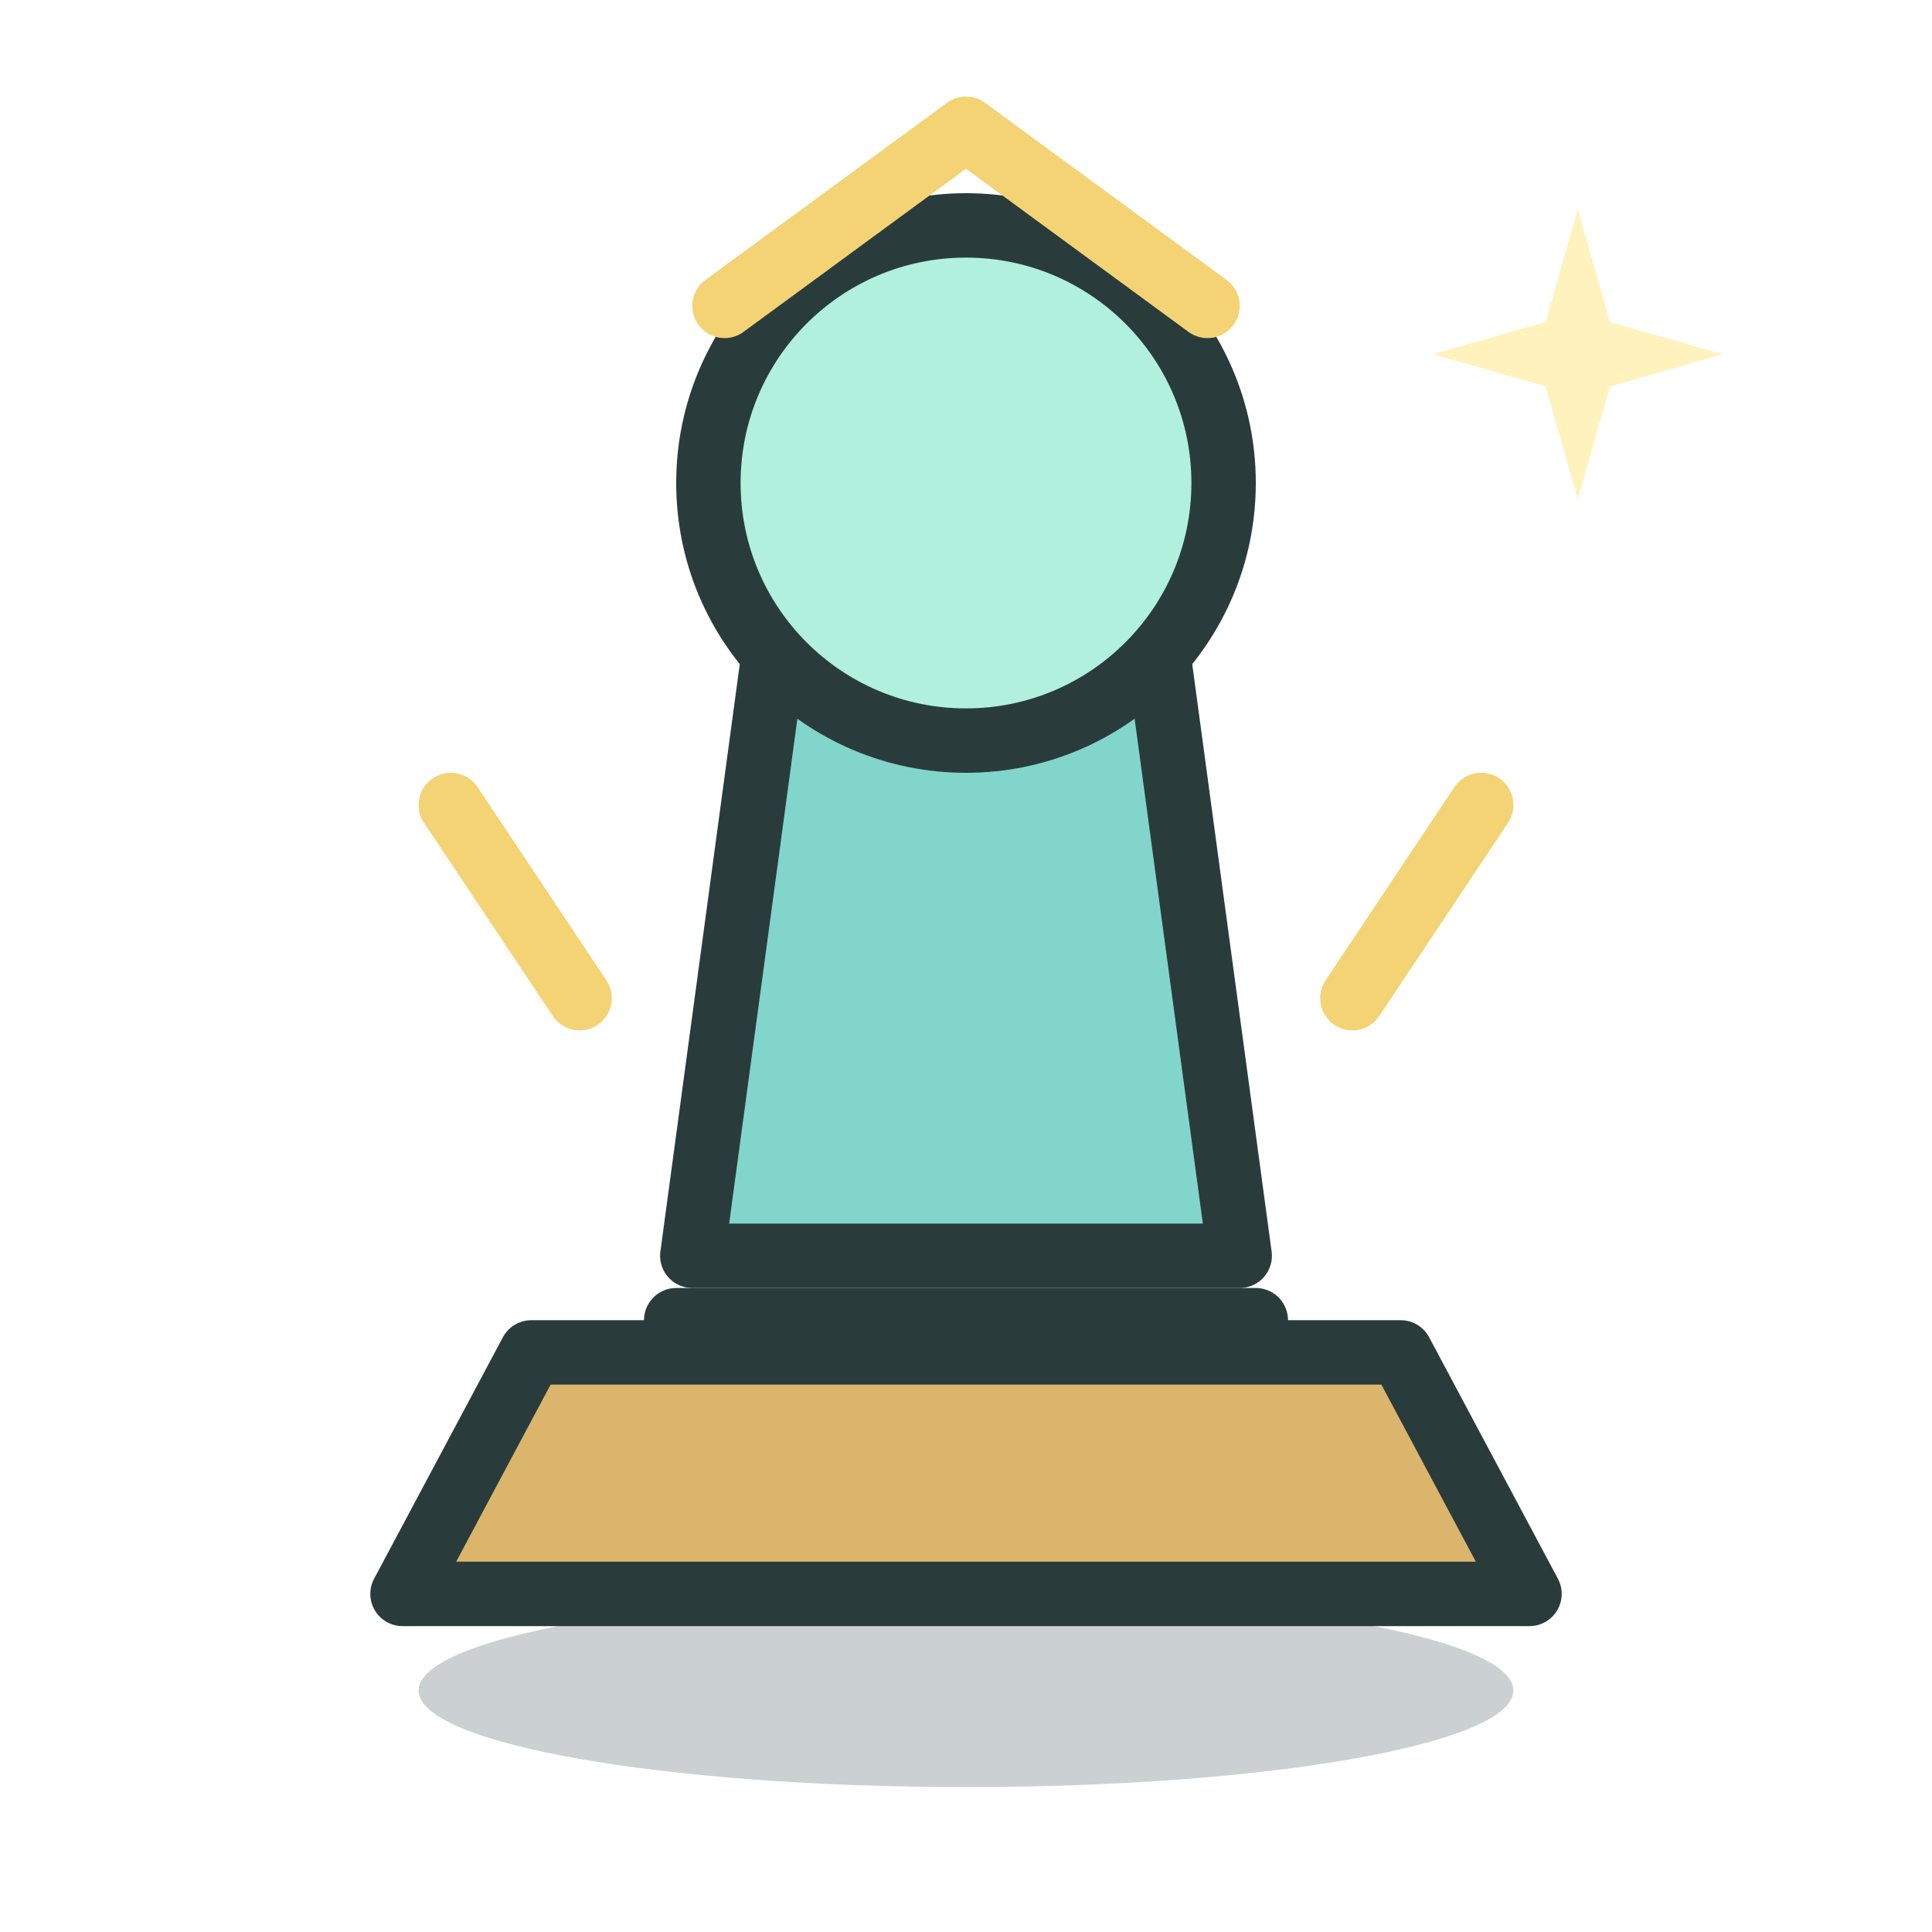
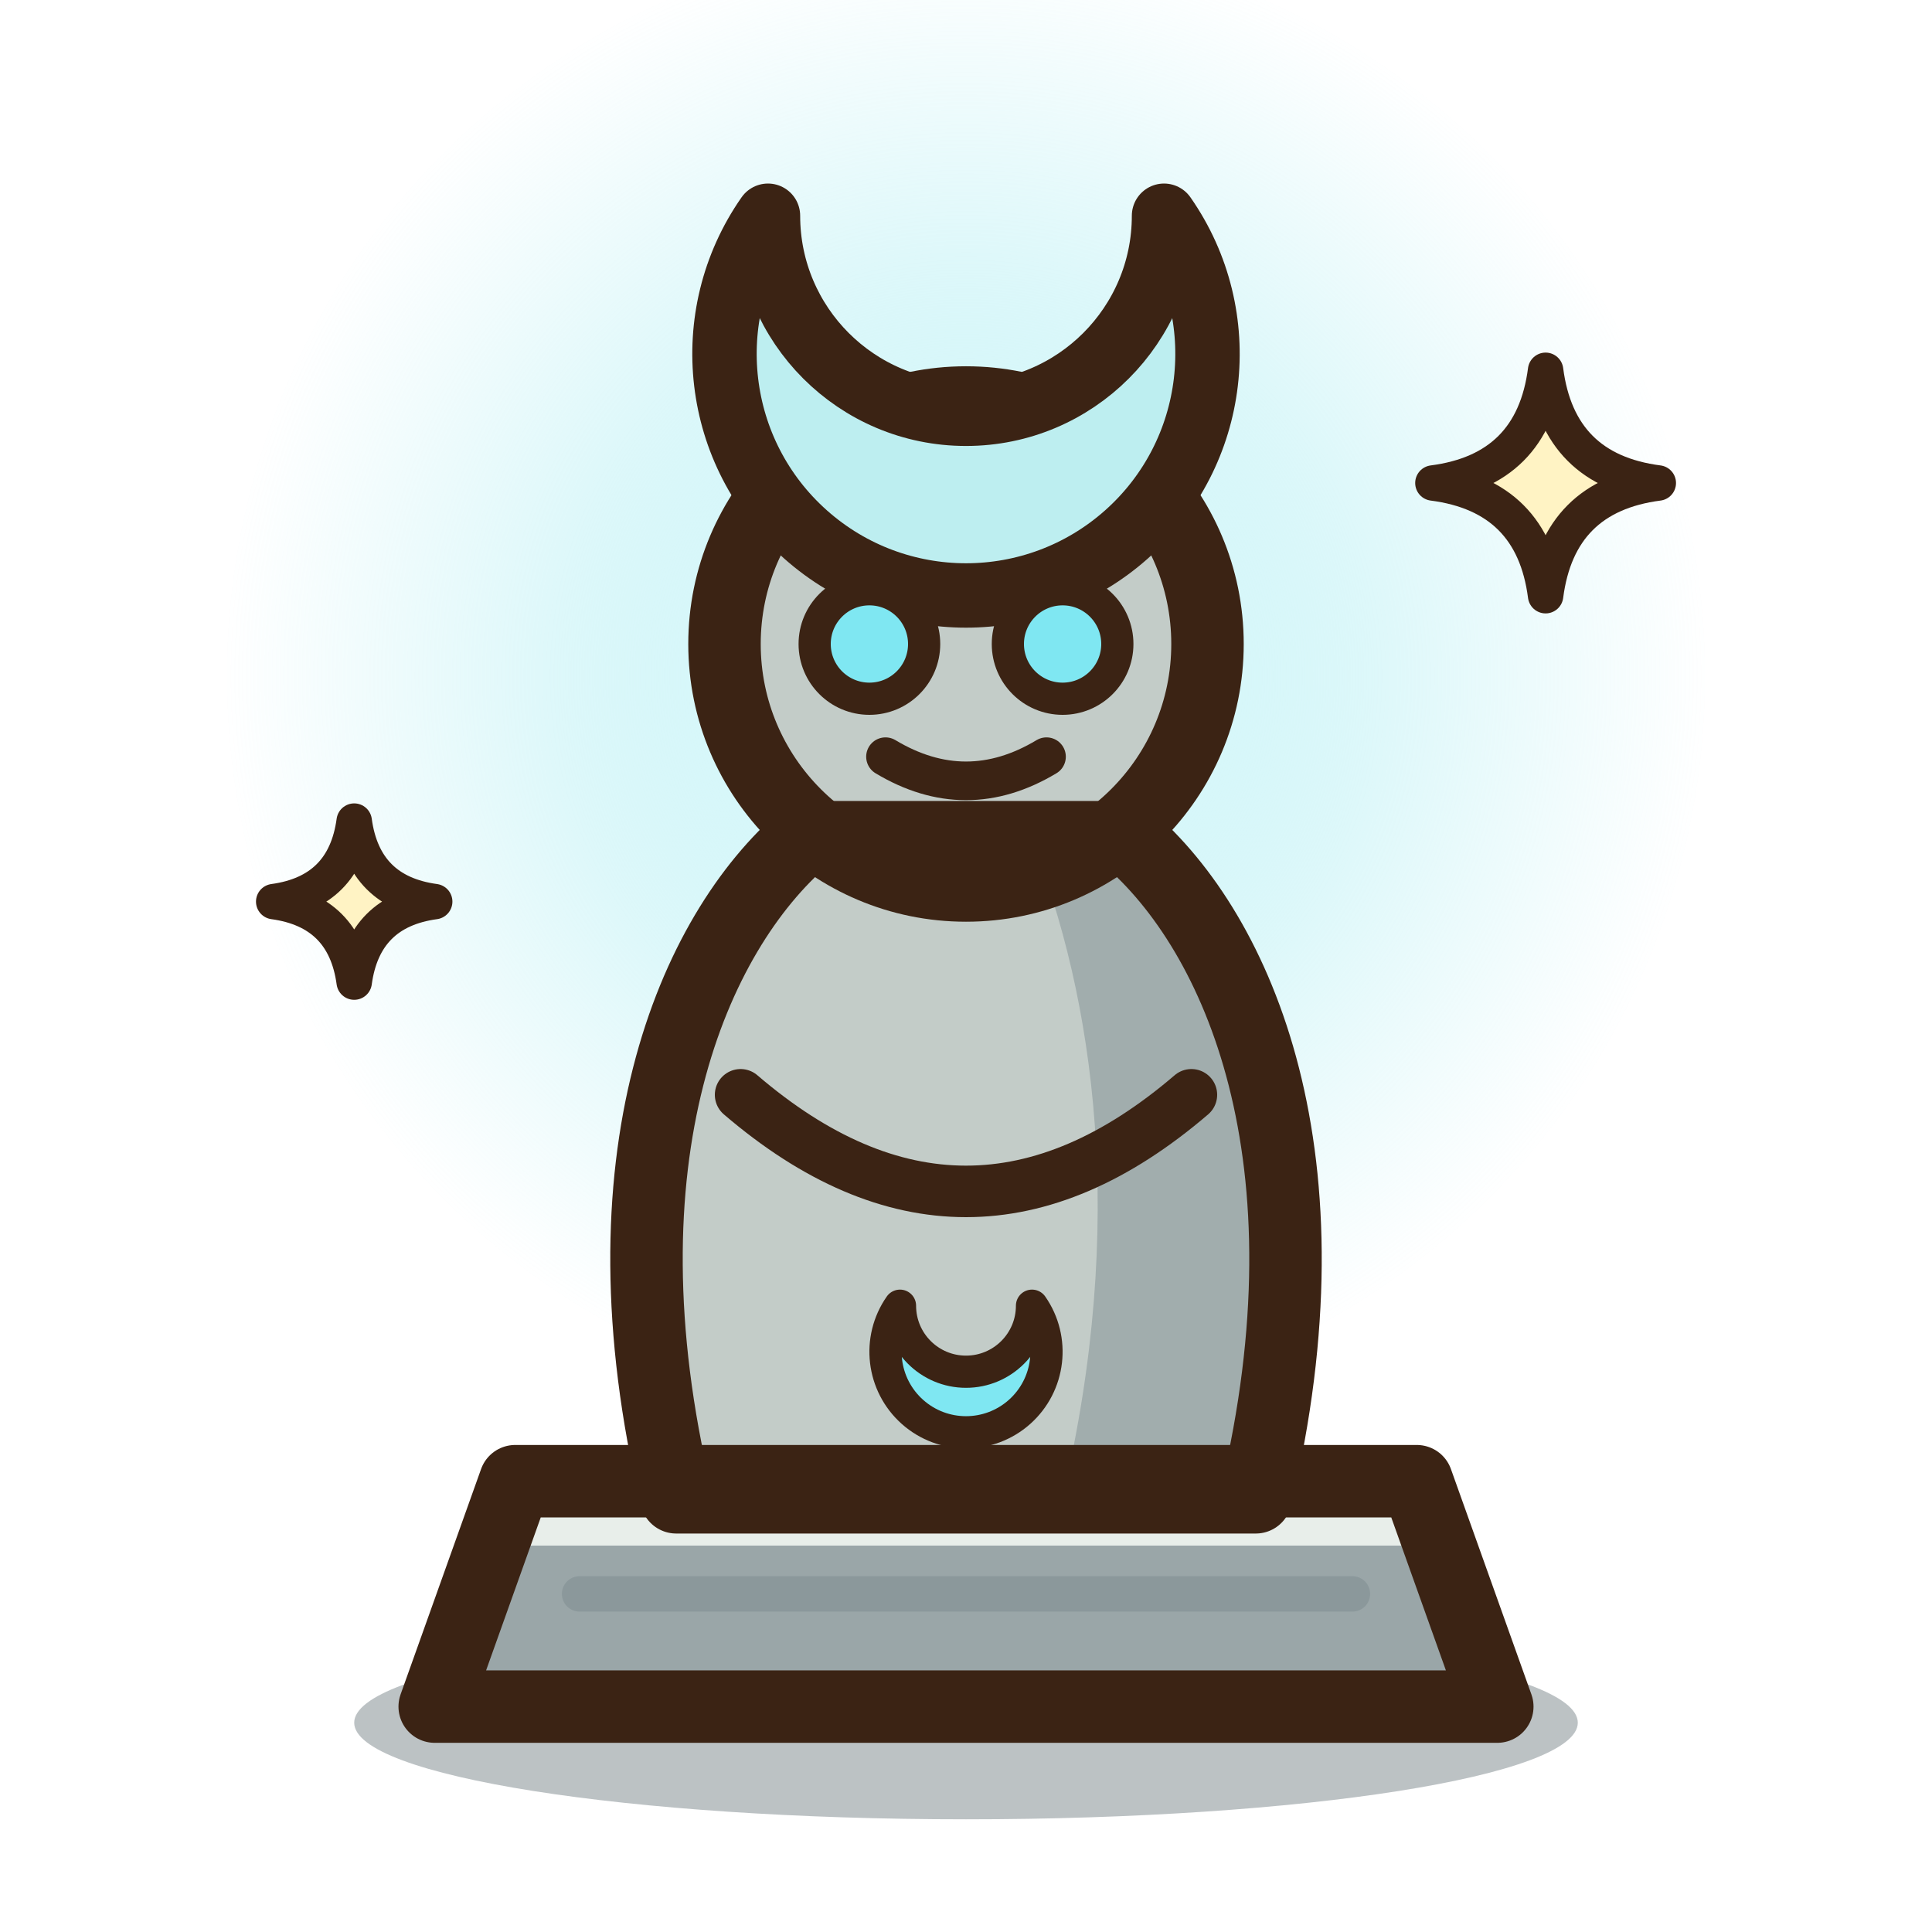
<svg xmlns="http://www.w3.org/2000/svg" width="120" height="120" viewBox="0 0 120 120">
-   <ellipse cx="60" cy="105" rx="34" ry="6" fill="#132e37" opacity=".22" />
-   <g stroke="#293c3b" stroke-width="4" stroke-linejoin="round" stroke-linecap="round">
-     <path d="M25 99h70l-8-15H33Z" fill="#dcb56c" />
-     <path d="m43 78 5-37h24l5 37Z" fill="#82d5cb" />
-     <circle cx="60" cy="30" r="16" fill="#b0f0dc" />
-     <path d="m45 19 15-11 15 11M36 62l-8-12M84 62l8-12" fill="none" stroke="#f4d375" />
-     <path d="M42 82h36" fill="none" />
-   </g>
-   <path d="m98 13 2 7 7 2-7 2-2 7-2-7-7-2 7-2Z" fill="#fff2bc" />
+   <defs>
+     <radialGradient id="g">
+       <stop offset="0" stop-color="#e6fdff" stop-opacity=".95" />
+       <stop offset=".55" stop-color="#9eeaf0" stop-opacity=".35" />
+       <stop offset="1" stop-color="#9eeaf0" stop-opacity="0" />
+     </radialGradient>
+   </defs>
+   <circle cx="60" cy="42" r="46" fill="url(#g)" />
+   <ellipse cx="60" cy="107" rx="38" ry="6" fill="#10232c" opacity=".28" />
+   <path d="M32 92H88L93 106H27Z" fill="#9aa6a8" />
+   <path d="M32 92H88L89 96H31Z" fill="#e8eeea" />
+   <path d="M42 93C37 72 43 58 50 52H70C77 58 83 72 78 93Z" fill="#c3ccc8" />
+   <path d="M64 52H70C77 58 83 72 78 93H66C70 76 68 62 64 52Z" fill="#8b989b" opacity=".6" />
+   <circle cx="60.0" cy="40.0" r="15" fill="#c3ccc8" />
+   <path d="M32 92H88L93 106H27Z" fill="none" stroke="#3b2314" stroke-width="4.5" stroke-linejoin="round" stroke-linecap="round" />
+   <path d="M42 93C37 72 43 58 50 52H70C77 58 83 72 78 93Z" fill="none" stroke="#3b2314" stroke-width="4.5" stroke-linejoin="round" stroke-linecap="round" />
+   <circle cx="60" cy="40" r="15" fill="none" stroke="#3b2314" stroke-width="4.5" />
+   <path d="M68.6 9.7A15 15 0 1 0 68.6 34.3A11.1 11.1 0 0 1 68.6 9.7Z" fill="#bdeef0" stroke="#3b2314" stroke-width="4" stroke-linejoin="round" transform="rotate(-90 60 22)" />
+   <circle cx="54.0" cy="40.0" r="3.4" fill="#7fe7f2" stroke="#3b2314" stroke-width="2" />
+   <circle cx="66.0" cy="40.0" r="3.4" fill="#7fe7f2" stroke="#3b2314" stroke-width="2" />
+   <path d="M55 47Q60 50 65 47" fill="none" stroke="#3b2314" stroke-width="2.4" stroke-linecap="round" stroke-linejoin="round" />
+   <path d="M46 68Q60 80 74 68" fill="none" stroke="#3b2314" stroke-width="3.2" stroke-linecap="round" stroke-linejoin="round" />
+   <path d="M62.9 79.9A5 5 0 1 0 62.9 88.1A3.8 3.8 0 0 1 62.9 79.9Z" fill="#7fe7f2" stroke="#3b2314" stroke-width="2" stroke-linejoin="round" transform="rotate(-90 60 84)" />
+   <path d="M36 99H84" fill="none" stroke="#8b989b" stroke-width="2.2" stroke-linecap="round" stroke-linejoin="round" />
+   <path d="M96 23Q96.8 29.2 103 30Q96.8 30.8 96 37Q95.2 30.8 89 30Q95.2 29.2 96 23Z" fill="#fff3c4" stroke="#3b2314" stroke-width="2.2" stroke-linejoin="round" />
+   <path d="M22 51Q22.6 55.4 27 56Q22.6 56.6 22 61Q21.4 56.6 17 56Q21.4 55.4 22 51Z" fill="#fff3c4" stroke="#3b2314" stroke-width="2.2" stroke-linejoin="round" />
</svg>
